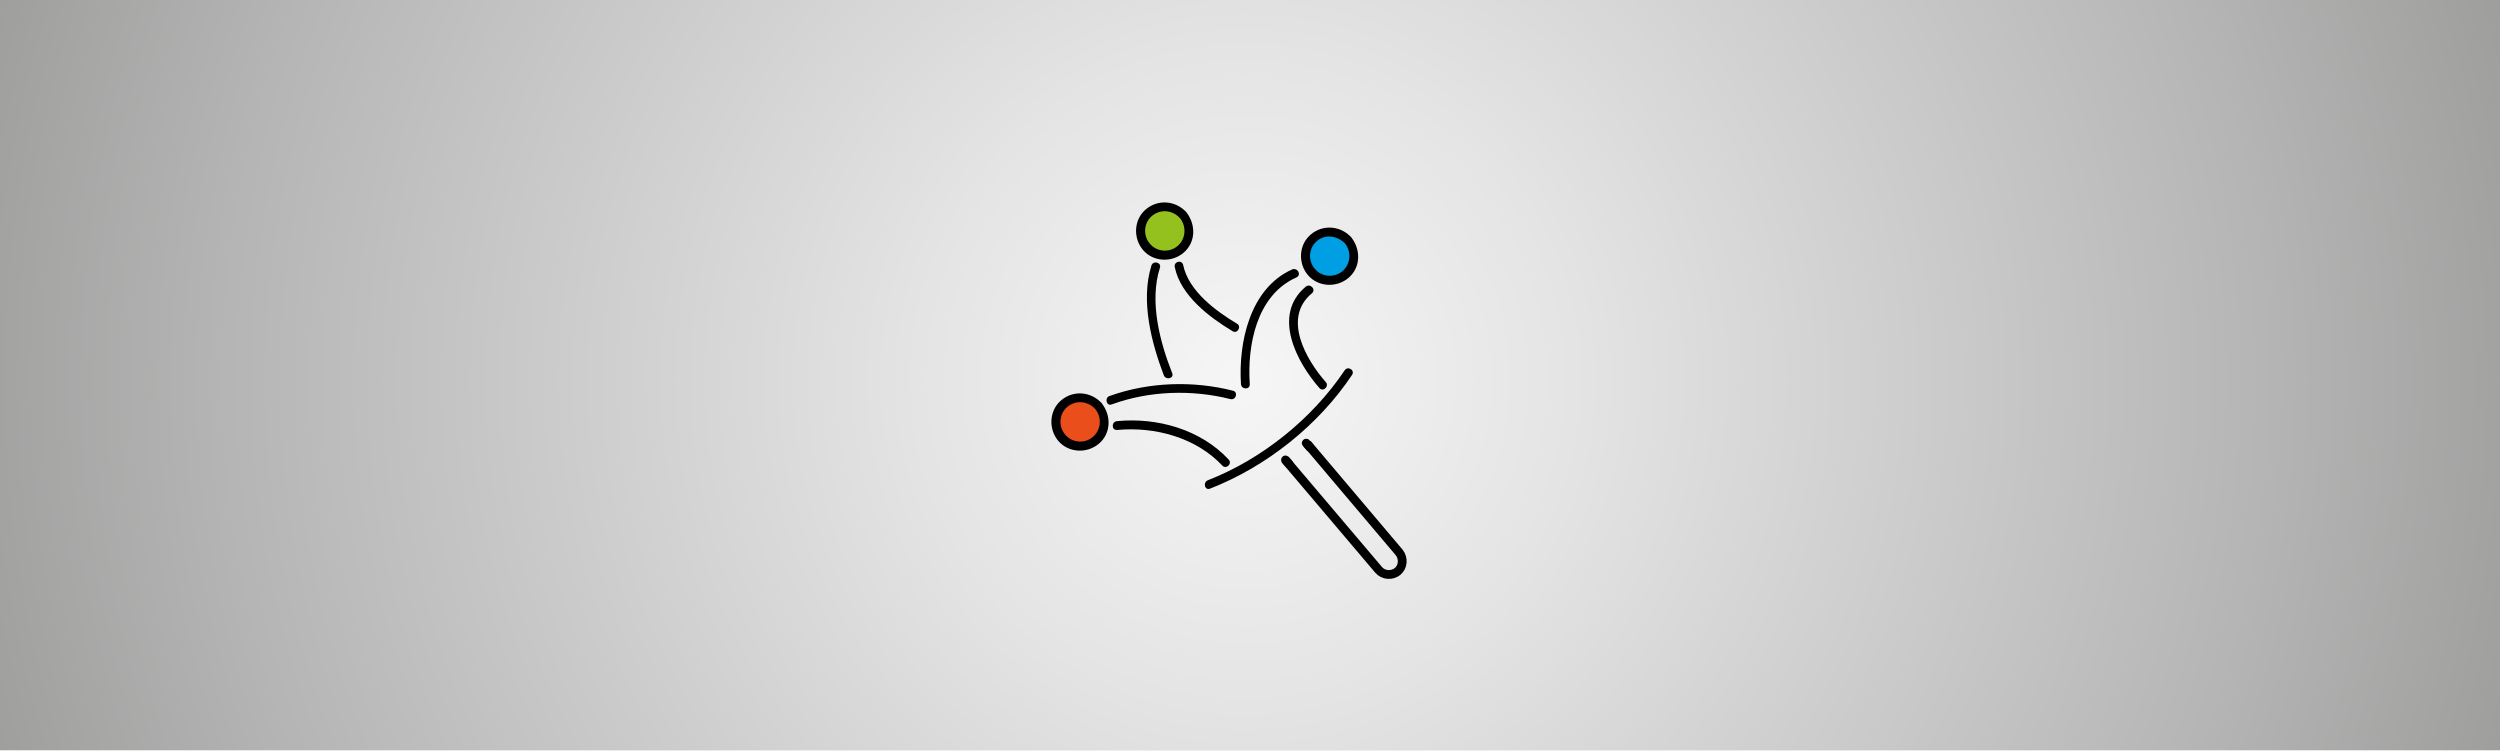
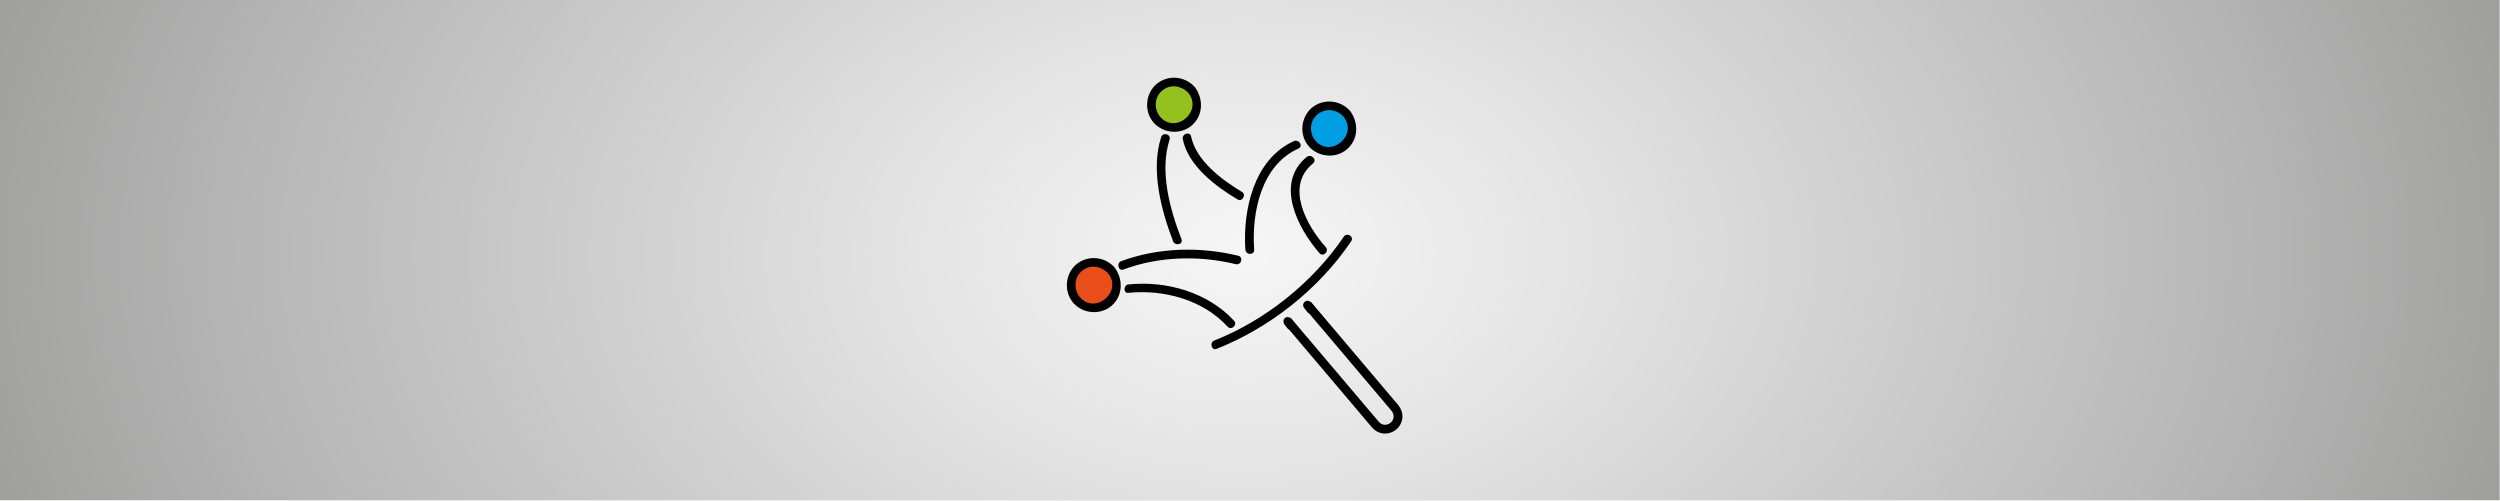
- <svg xmlns="http://www.w3.org/2000/svg" version="1.1" id="Ebene_1" x="0px" y="0px" viewBox="0 0 566.9 170.1" enable-background="new 0 0 566.9 170.1" xml:space="preserve">
-   <radialGradient id="XMLID_464_" cx="282.465" cy="86.039" r="300.288" gradientUnits="userSpaceOnUse">
+ <svg xmlns="http://www.w3.org/2000/svg" version="1.1" id="Ebene_1" x="0px" y="0px" viewBox="0 0 566.9 113.4" enable-background="new 0 0 566.9 113.4" xml:space="preserve">
+   <radialGradient id="XMLID_767_" cx="282.324" cy="35.308" r="300.288" gradientTransform="matrix(1 0 0 0.6667 0 33.8207)" gradientUnits="userSpaceOnUse">
    <stop offset="0" style="stop-color:#F6F6F6" />
    <stop offset="0.248" style="stop-color:#E4E4E4" />
    <stop offset="0.768" style="stop-color:#B6B5B5" />
    <stop offset="1" style="stop-color:#9D9D9C" />
  </radialGradient>
-   <rect id="XMLID_440_" fill="url(#XMLID_464_)" width="566.9" height="170.1" />
+   <rect id="XMLID_440_" x="-0.1" fill="url(#XMLID_767_)" width="566.9" height="113.4" />
  <g id="XMLID_391_">
-     <circle id="XMLID_478_" fill="#E94E1B" cx="245" cy="95.7" r="5.5" />
+     <circle id="XMLID_478_" fill="#E94E1B" cx="248.1" cy="64.7" r="5.2" />
    <g id="XMLID_473_">
-       <path id="XMLID_477_" d="M248.4,92.8c1.5,1.9,1.3,4.7-0.6,6.3c-1.9,1.6-4.8,1.3-6.3-0.6c-1.6-1.9-1.3-4.8,0.6-6.3    C244.1,90.6,246.8,91,248.4,92.8c0.9,0.9,2.3-0.5,1.4-1.4c-2.4-2.6-6.4-3-9.2-0.6c-2.7,2.3-2.9,6.5-0.6,9.2    c2.3,2.7,6.5,2.9,9.2,0.6c2.8-2.4,2.8-6.4,0.6-9.2C249.1,90.4,247.7,91.8,248.4,92.8z" />
+       <path id="XMLID_477_" d="M251.3,62c3.3,4.2-3,9.5-6.5,5.3c-1.4-1.8-1.2-4.5,0.6-5.9C247.2,59.9,249.7,60.3,251.3,62    c0.9,0.9,2.3-0.5,1.4-1.4c-2.3-2.5-6.1-2.8-8.7-0.6c-2.5,2.2-2.8,6.2-0.6,8.7c2.2,2.5,6.2,2.8,8.7,0.6c2.6-2.3,2.6-6.1,0.6-8.7    C251.9,59.6,250.5,61,251.3,62z" />
    </g>
  </g>
  <g id="XMLID_392_">
-     <circle id="XMLID_492_" fill="#009FE3" cx="301.5" cy="58.1" r="5.5" />
+     <circle id="XMLID_492_" fill="#009FE3" cx="301.5" cy="29.2" r="5.2" />
    <g id="XMLID_487_">
-       <path id="XMLID_491_" d="M305,55.2c1.5,1.9,1.3,4.7-0.6,6.3c-1.9,1.6-4.8,1.3-6.3-0.6c-1.6-1.9-1.3-4.8,0.6-6.3    C300.6,53,303.3,53.5,305,55.2c0.9,0.9,2.3-0.5,1.4-1.4c-2.4-2.6-6.4-3-9.2-0.6c-2.7,2.3-2.9,6.5-0.6,9.2c2.3,2.7,6.5,2.9,9.2,0.6    c2.8-2.4,2.8-6.4,0.6-9.2C305.6,52.8,304.2,54.2,305,55.2z" />
+       <path id="XMLID_491_" d="M304.7,26.5c3.3,4.2-3,9.5-6.5,5.3c-1.4-1.8-1.2-4.5,0.6-5.9C300.7,24.4,303.2,24.8,304.7,26.5    c0.9,0.9,2.3-0.5,1.4-1.4c-2.3-2.5-6.1-2.8-8.7-0.6c-2.5,2.2-2.8,6.2-0.6,8.7c2.2,2.5,6.2,2.8,8.7,0.6c2.6-2.3,2.6-6.1,0.6-8.7    C305.3,24.1,303.9,25.5,304.7,26.5z" />
    </g>
  </g>
  <g id="XMLID_393_">
-     <circle id="XMLID_485_" fill="#95C11F" cx="264.2" cy="52.4" r="5.5" />
+     <circle id="XMLID_485_" fill="#95C11F" cx="266.2" cy="23.8" r="5.2" />
    <g id="XMLID_480_">
-       <path id="XMLID_484_" d="M267.6,49.5c1.5,1.9,1.3,4.7-0.6,6.3c-1.9,1.6-4.8,1.3-6.3-0.6c-1.6-1.9-1.3-4.8,0.6-6.3    C263.3,47.3,266,47.7,267.6,49.5c0.9,0.9,2.3-0.5,1.4-1.4c-2.4-2.6-6.4-3-9.2-0.6c-2.7,2.3-2.9,6.5-0.6,9.2    c2.3,2.7,6.5,2.9,9.2,0.6c2.8-2.4,2.8-6.4,0.6-9.2C268.3,47.1,266.9,48.5,267.6,49.5z" />
+       <path id="XMLID_484_" d="M269.5,21.1c3.3,4.2-3,9.5-6.5,5.3c-1.4-1.8-1.2-4.5,0.6-5.9C265.4,19,267.9,19.4,269.5,21.1    c0.9,0.9,2.3-0.5,1.4-1.4c-2.3-2.5-6.1-2.8-8.7-0.6c-2.5,2.2-2.8,6.2-0.6,8.7c2.2,2.5,6.2,2.8,8.7,0.6c2.6-2.3,2.6-6.1,0.6-8.7    C270.1,18.7,268.7,20.1,269.5,21.1z" />
    </g>
  </g>
  <g id="XMLID_394_">
-     <g id="XMLID_466_">
-       <path id="XMLID_470_" d="M253.3,97.5c8.6-0.8,17.9,1.7,23.9,8.1c0.9,0.9,2.3-0.5,1.4-1.4c-6.3-6.8-16.2-9.6-25.3-8.7    C252,95.6,252,97.6,253.3,97.5L253.3,97.5z" />
+     <g id="XMLID_467_">
+       <path id="XMLID_471_" d="M255.9,66.4c8.1-0.8,16.9,1.6,22.5,7.7c0.9,0.9,2.3-0.5,1.4-1.4c-5.9-6.4-15.3-9.1-23.9-8.2    C254.7,64.6,254.7,66.6,255.9,66.4L255.9,66.4z" />
    </g>
  </g>
  <g id="XMLID_397_">
-     <g id="XMLID_471_">
-       <path id="XMLID_600_" d="M279.6,88.6c-9-2.3-19.1-2-28,1.2c-1.2,0.4-0.7,2.4,0.5,1.9c8.5-3.1,18.2-3.4,26.9-1.2    C280.3,90.8,280.8,88.9,279.6,88.6L279.6,88.6z" />
+     <g id="XMLID_472_">
+       <path id="XMLID_601_" d="M280.8,58c-8.6-2.1-18.1-1.9-26.5,1.2c-1.2,0.4-0.7,2.4,0.5,1.9c8-3,17.2-3.2,25.4-1.2    C281.5,60.2,282,58.3,280.8,58L280.8,58z" />
    </g>
  </g>
  <g id="XMLID_398_">
-     <g id="XMLID_601_">
-       <path id="XMLID_605_" d="M293,61.1c-9.6,4.3-12.2,16.6-11.6,26c0.1,1.3,2.1,1.3,2,0c-0.6-8.7,1.5-20.2,10.6-24.2    C295.2,62.3,294.2,60.6,293,61.1L293,61.1z" />
+     <g id="XMLID_602_">
+       <path id="XMLID_606_" d="M293.4,32c-9.1,4.1-11.6,15.7-11,24.6c0.1,1.3,2.1,1.3,2,0c-0.6-8.2,1.5-19.1,10-22.9    C295.6,33.2,294.6,31.5,293.4,32L293.4,32z" />
    </g>
  </g>
  <g id="XMLID_399_">
-     <g id="XMLID_606_">
-       <path id="XMLID_610_" d="M261.1,60.2c-2.5,8,0,17.5,2.8,24.9c0.5,1.2,2.4,0.7,1.9-0.5c-2.8-7.1-5.2-16.2-2.8-23.8    C263.5,59.5,261.5,59,261.1,60.2L261.1,60.2z" />
+     <g id="XMLID_607_">
+       <path id="XMLID_611_" d="M263.3,31.1c-2.4,7.5,0,16.5,2.7,23.6c0.5,1.2,2.4,0.7,1.9-0.5c-2.6-6.7-5-15.3-2.7-22.5    C265.6,30.4,263.7,29.9,263.3,31.1L263.3,31.1z" />
    </g>
  </g>
-   <path id="XMLID_395_" fill="#FFFFFF" stroke="#000000" stroke-miterlimit="10" d="M268.6,55.8" />
+   <path id="XMLID_395_" fill="#FFFFFF" stroke="#000000" stroke-miterlimit="10" d="M270.4,27" />
  <g id="XMLID_401_">
-     <g id="XMLID_611_">
-       <path id="XMLID_615_" d="M266.4,60.6c1.3,6.4,7.9,11.4,13.1,14.5c1.1,0.7,2.1-1.1,1-1.7c-4.7-2.8-11-7.4-12.2-13.3    C268,58.8,266.1,59.3,266.4,60.6L266.4,60.6z" />
+     <g id="XMLID_612_">
+       <path id="XMLID_616_" d="M268.2,31.5c1.2,6.1,7.5,10.8,12.4,13.7c1.1,0.7,2.1-1.1,1-1.7c-4.5-2.7-10.3-7-11.5-12.5    C269.9,29.7,268,30.3,268.2,31.5L268.2,31.5z" />
    </g>
  </g>
  <g id="XMLID_400_">
-     <g id="XMLID_616_">
-       <path id="XMLID_620_" d="M296.1,65c-7.7,6.4-2.1,17.1,3.1,23c0.9,1,2.3-0.5,1.4-1.4c-4.4-5-9.9-14.5-3.1-20.1    C298.5,65.6,297.1,64.2,296.1,65L296.1,65z" />
+     <g id="XMLID_617_">
+       <path id="XMLID_621_" d="M296.3,35.6c-7.3,6-2,16.2,2.9,21.8c0.9,1,2.3-0.5,1.4-1.4c-4.2-4.7-9.3-13.7-2.9-18.9    C298.8,36.2,297.3,34.8,296.3,35.6L296.3,35.6z" />
    </g>
  </g>
  <g id="XMLID_402_">
-     <g id="XMLID_621_">
-       <path id="XMLID_625_" d="M274.4,110.8c12.8-5,24.6-14.4,32.2-25.8c0.7-1.1-1-2.1-1.7-1c-7.3,10.9-18.7,20.1-31,24.9    C272.7,109.4,273.2,111.3,274.4,110.8L274.4,110.8z" />
+     <g id="XMLID_622_">
+       <path id="XMLID_733_" d="M275.9,79.1c12.1-4.8,23.2-13.6,30.5-24.4c0.7-1.1-1-2.1-1.7-1C297.7,64,287,72.6,275.4,77.2    C274.2,77.6,274.7,79.6,275.9,79.1L275.9,79.1z" />
    </g>
  </g>
  <g id="XMLID_410_">
-     <path id="XMLID_408_" fill="none" stroke="#000000" stroke-width="2" stroke-miterlimit="10" d="M291.4,104.2l21.2,25   c1.1,1.3,3,1.4,4.3,0.4c1.3-1.1,1.4-3,0.4-4.3l-20.9-24.7" />
+     <path id="XMLID_408_" fill="none" stroke="#000000" stroke-width="2" stroke-miterlimit="10" d="M291.9,72.7l20,23.6   c1,1.2,2.8,1.4,4.1,0.3c1.2-1,1.4-2.8,0.3-4.1l-19.8-23.4" />
    <g id="XMLID_411_">
-       <g id="XMLID_733_">
-         <path id="XMLID_737_" d="M295.5,101.2c0.3,0.3,0.5,0.6,0.8,0.9c0.3,0.4,1.1,0.4,1.4,0c0.4-0.4,0.4-1,0-1.4     c-0.3-0.3-0.5-0.6-0.8-0.9c-0.3-0.4-1.1-0.4-1.4,0C295.1,100.2,295.1,100.7,295.5,101.2L295.5,101.2z" />
+       <g id="XMLID_734_">
+         <path id="XMLID_738_" d="M295.8,69.9c0.2,0.3,0.5,0.6,0.7,0.9c0.3,0.4,1.1,0.4,1.4,0c0.4-0.4,0.4-1,0-1.4     c-0.2-0.3-0.5-0.6-0.7-0.9c-0.3-0.4-1.1-0.4-1.4,0C295.4,68.9,295.4,69.5,295.8,69.9L295.8,69.9z" />
      </g>
    </g>
    <g id="XMLID_409_">
-       <g id="XMLID_738_">
-         <path id="XMLID_742_" d="M290.8,105c0.3,0.3,0.5,0.6,0.8,0.9c0.4,0.4,1.1,0.4,1.4,0c0.4-0.4,0.4-1,0-1.4     c-0.3-0.3-0.5-0.6-0.8-0.9c-0.4-0.4-1.1-0.4-1.4,0C290.4,104,290.4,104.6,290.8,105L290.8,105z" />
+       <g id="XMLID_739_">
+         <path id="XMLID_743_" d="M291.3,73.6c0.2,0.3,0.5,0.6,0.7,0.9c0.4,0.4,1.1,0.4,1.4,0c0.4-0.4,0.4-1,0-1.4     c-0.2-0.3-0.5-0.6-0.7-0.9c-0.4-0.4-1.1-0.4-1.4,0C290.9,72.6,291,73.2,291.3,73.6L291.3,73.6z" />
      </g>
    </g>
  </g>
-   <g id="XMLID_441_">
+   <g id="XMLID_760_">
</g>
-   <g id="XMLID_442_">
+   <g id="XMLID_761_">
</g>
-   <g id="XMLID_443_">
+   <g id="XMLID_762_">
</g>
-   <g id="XMLID_444_">
+   <g id="XMLID_763_">
</g>
-   <g id="XMLID_445_">
+   <g id="XMLID_764_">
</g>
-   <g id="XMLID_462_">
+   <g id="XMLID_765_">
</g>
</svg>
